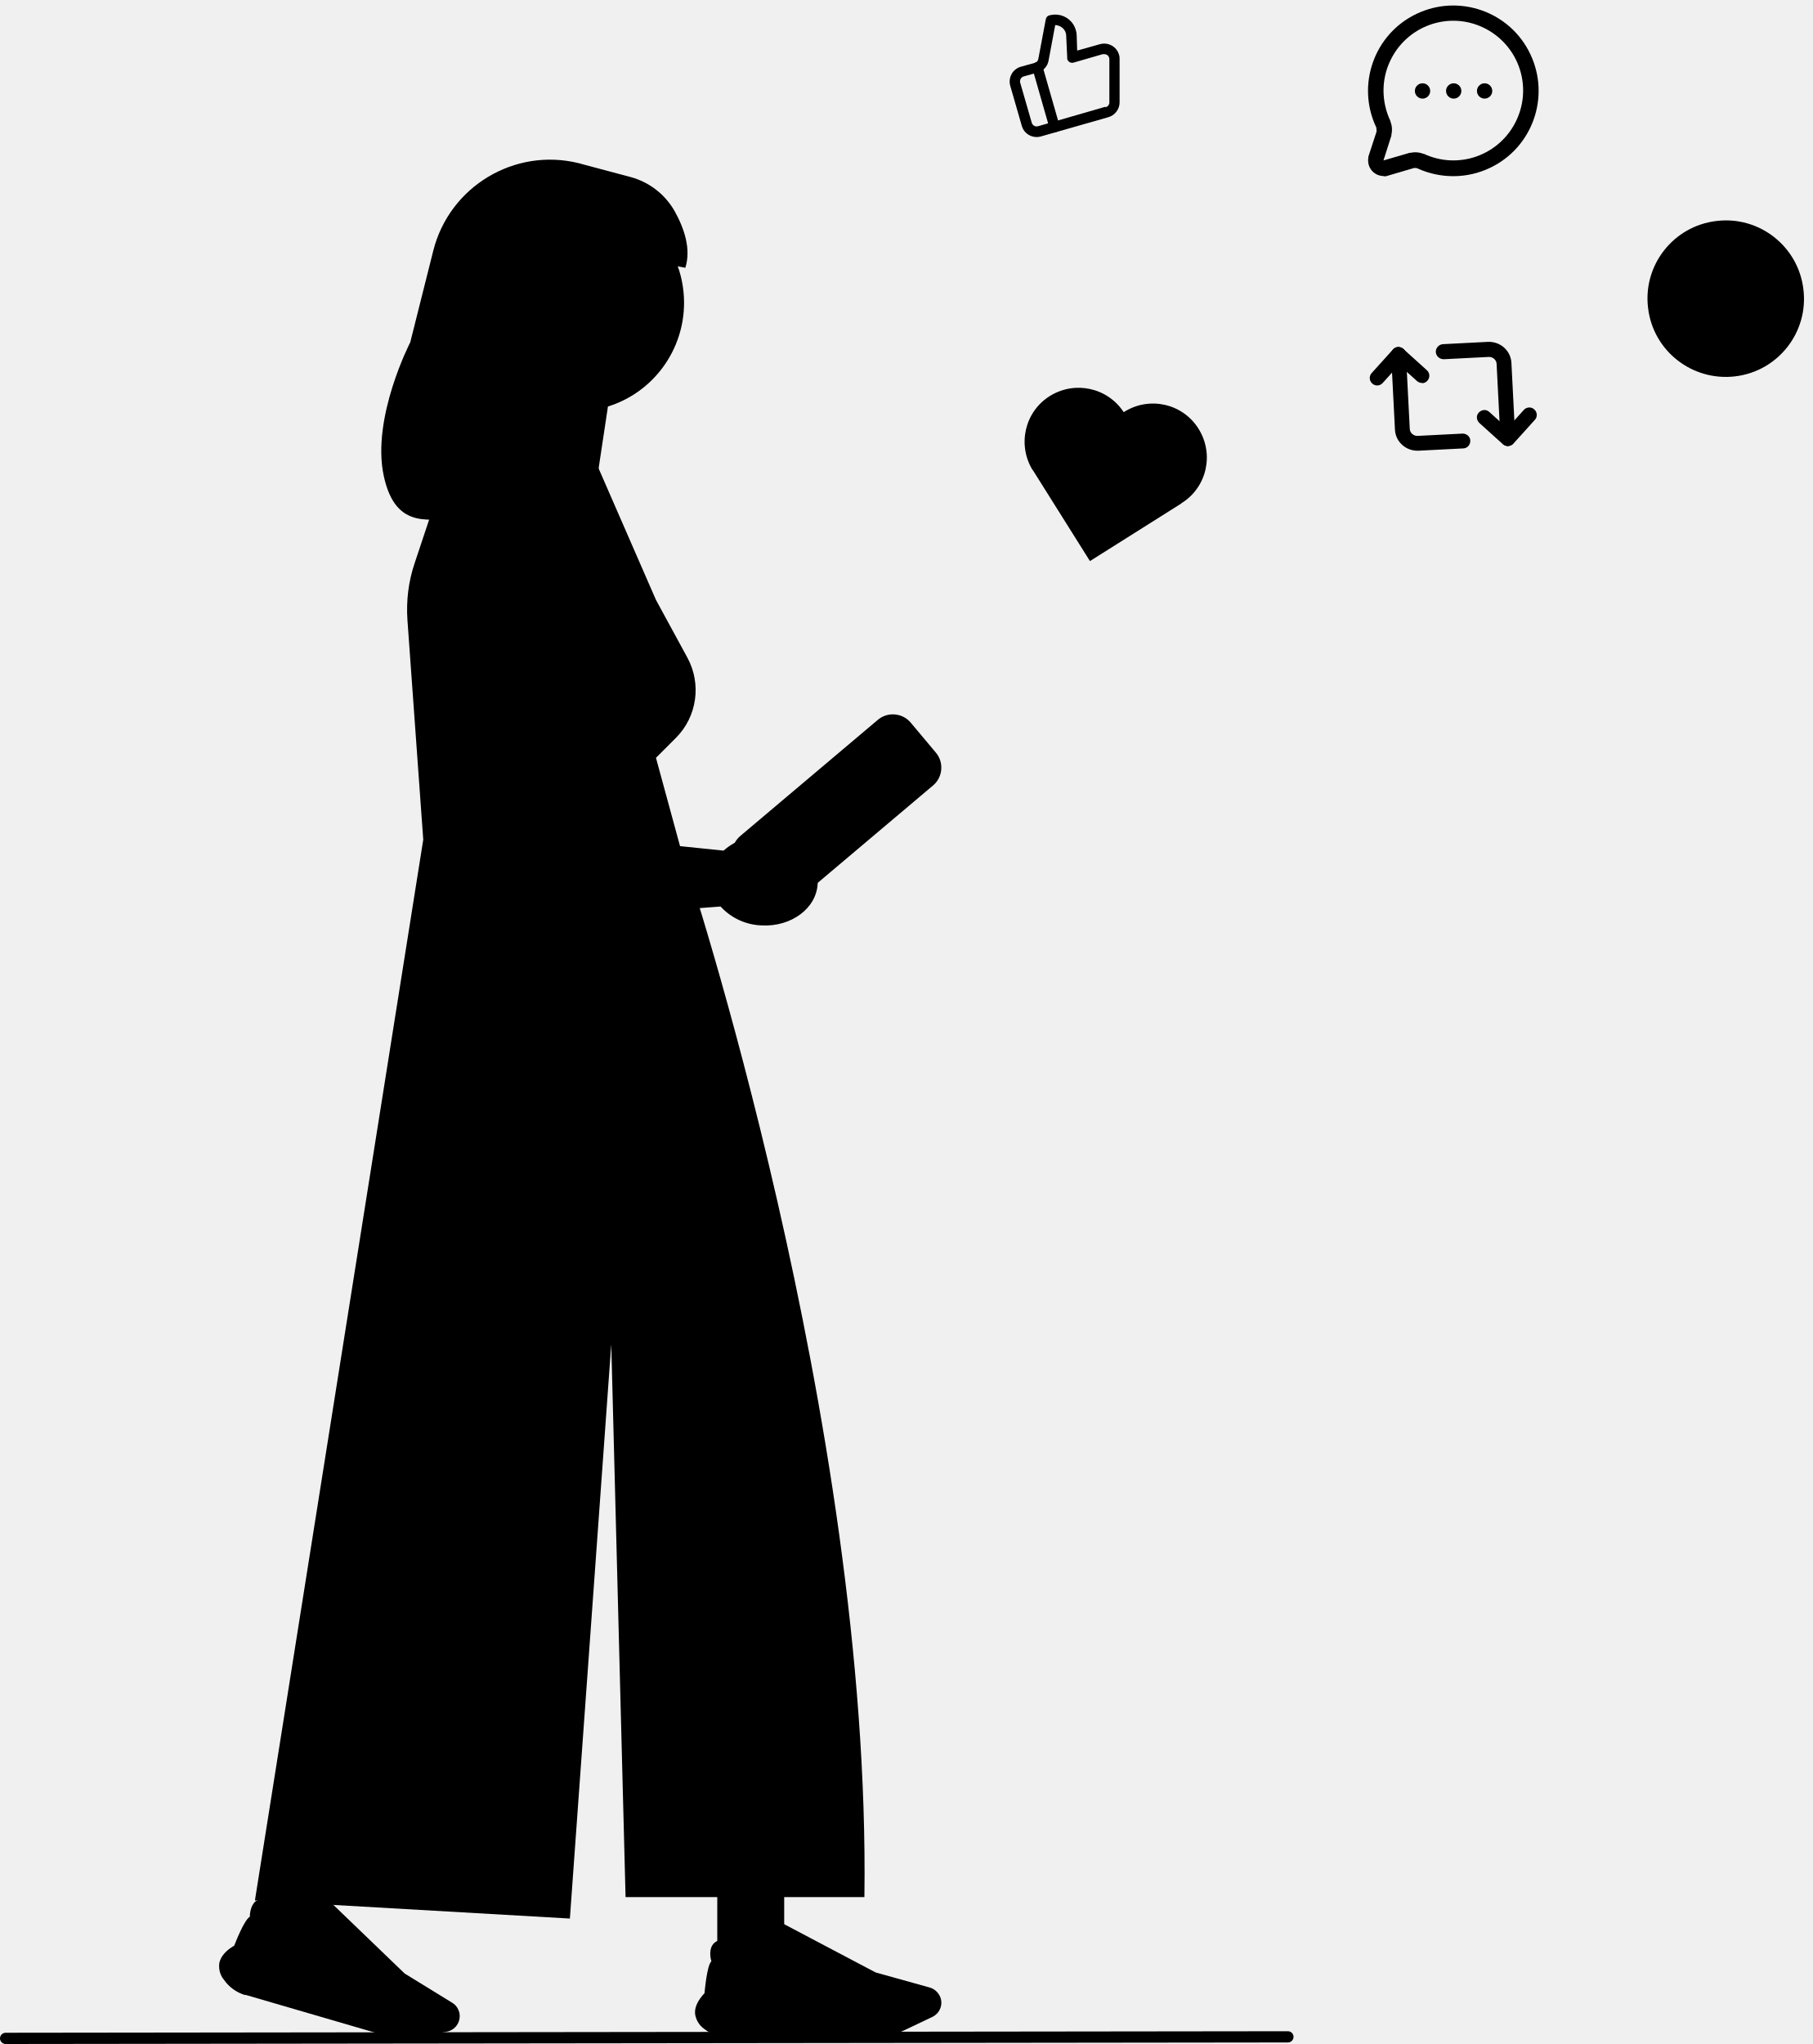
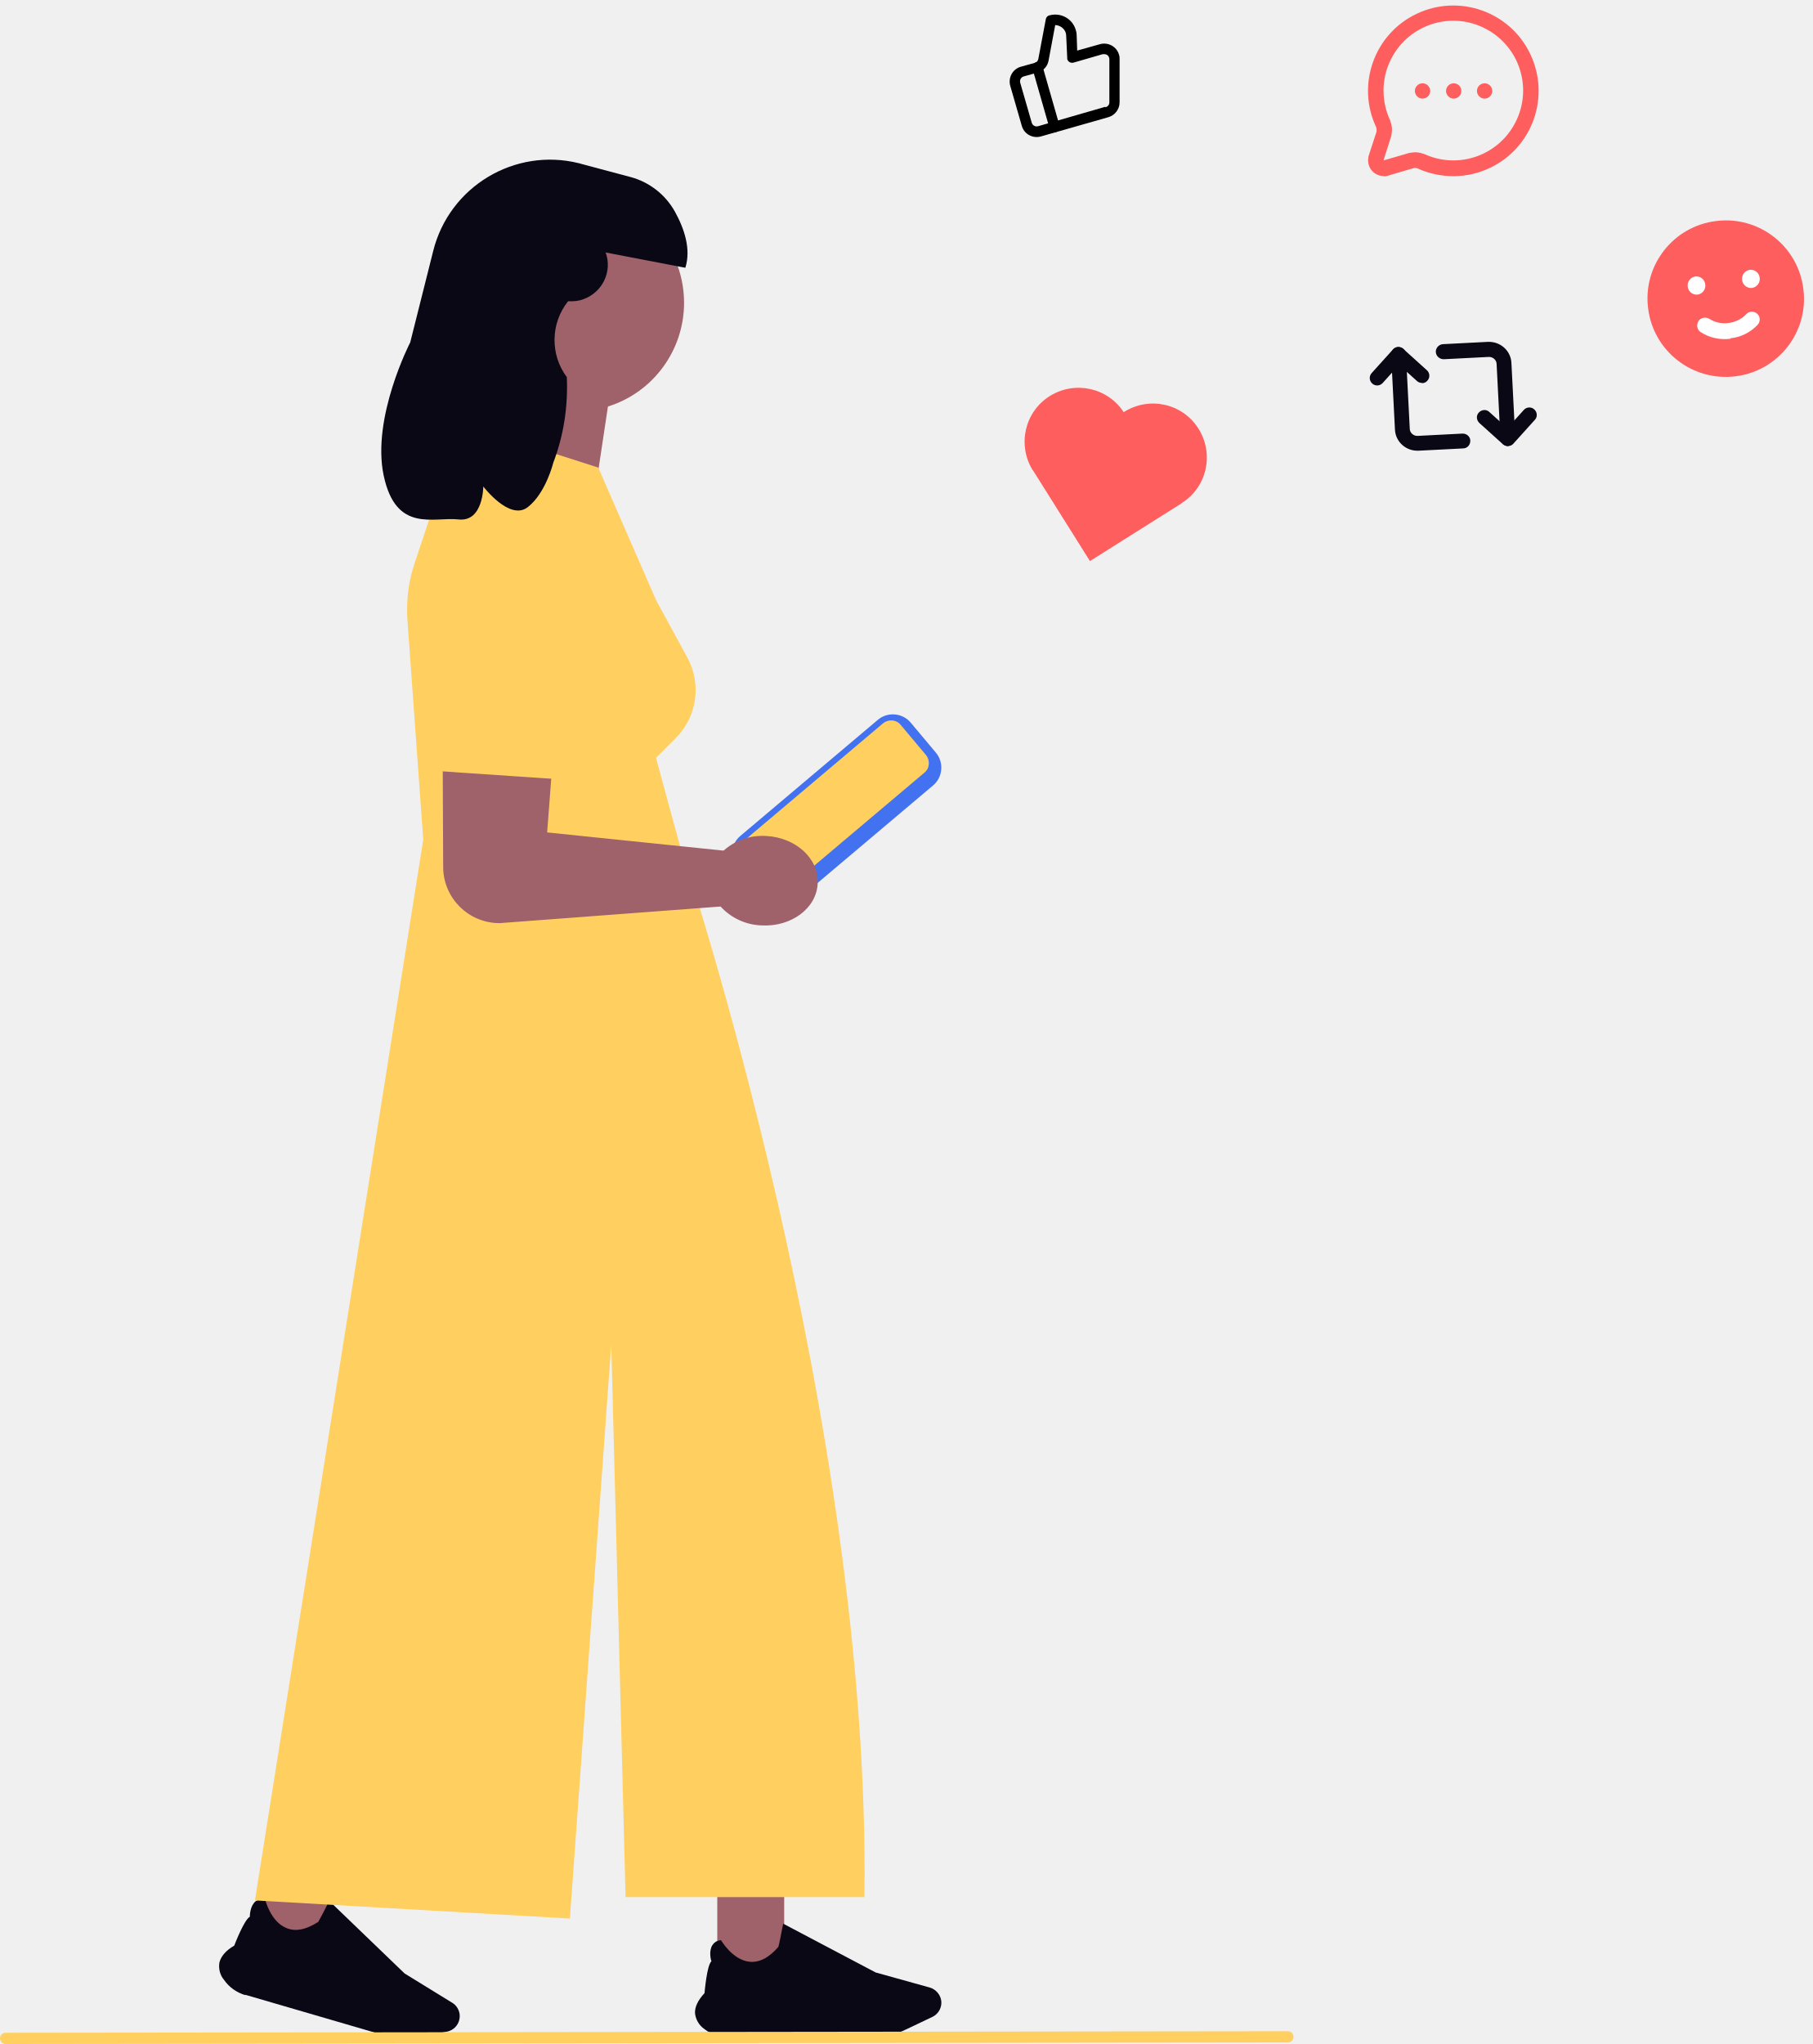
<svg xmlns="http://www.w3.org/2000/svg" id="Layer_1" version="1.1" viewBox="0 0 709.7 800">
  <defs>
-     
+     <style>
+       .st0 {
+         fill: #ffcf60;
+       }
+ 
+       .st1 {
+         fill: #fff;
+       }
+ 
+       .st2 {
+         fill: #9f616a;
+       }
+ 
+       .st3 {
+         fill: #090814;
+       }
+ 
+       .st4 {
+         fill: #4272ef;
+       }
+ 
+       .st5 {
+         fill: #ff5e5e;
+       }
+     </style>
  </defs>
  <g>
    <path class="st4" d="M311.4,352.9l53.9-45.5c3.8-3.2,4.3-9,1.1-12.8l-9.9-11.8c-3.2-3.8-9-4.3-12.8-1.1l-53.9,45.5c-3.8,3.2-4.3,9-1.1,12.8l9.9,11.8c3.2,3.8,9,4.3,12.8,1.1Z" />
    <path class="st0" d="M362.5,295.5c1.7,2.1,1.5,5.2-.6,6.9l-53.9,45.5c-2.1,1.7-5.2,1.5-6.9-.6l-9.9-11.8c-1.7-2.1-1.5-5.2.6-6.9l53.9-45.5c2.1-1.7,5.2-1.5,6.9.6l9.9,11.8Z" />
  </g>
  <rect class="st2" x="280.8" y="739.2" width="26.2" height="34.5" />
  <path class="st3" d="M285.2,797.5h55.7c4.8,0,9.5-1.1,13.8-3.2l10.3-4.9c3.1-1.5,4.4-5.2,2.9-8.2-.8-1.6-2.2-2.8-3.9-3.3l-21.2-5.9-36.2-19.1h0c-.7,3.6-1.7,8.8-1.9,9.1-3.7,4.3-7.5,6.2-11.3,5.8-6.7-.7-11.1-8.4-11.1-8.4h0c0,0,0,0,0,0-1.4,0-2.6.7-3.4,1.9-1.5,2.3-.6,5.8-.4,6.3-1.8,1.8-2.6,11.7-2.7,12.5-2.6,2.8-3.9,5.5-3.7,8,.3,2.4,1.6,4.6,3.6,6,2.8,2.2,6.2,3.4,9.8,3.4h0Z" />
  <rect class="st2" x="98.4" y="730.5" width="34.5" height="26.2" transform="translate(-630.7 647) rotate(-73.8)" />
  <path class="st3" d="M95.9,780.7l53.5,15.6c4.6,1.3,9.4,1.6,14.2.8l11.2-1.9c3.4-.6,5.6-3.7,5.1-7.1-.3-1.7-1.3-3.3-2.8-4.2l-18.7-11.5-29.5-28.4h0c-1.6,3.2-4.1,7.9-4.3,8.2-4.8,3.1-9,3.9-12.5,2.4-6.2-2.5-8.3-11.1-8.3-11.2h0c0,0,0,0,0,0-1.3-.3-2.7,0-3.8.8-2.1,1.8-2.2,5.4-2.2,6-2.2,1.2-5.8,10.5-6.1,11.3-3.3,1.9-5.2,4.2-5.8,6.6-.4,2.4.2,4.9,1.8,6.8,2,2.9,5,5,8.4,6h0Z" />
  <path class="st2" d="M182.6,118.5c0-23.5,19.1-42.6,42.6-42.6s42.6,19.1,42.6,42.6c0,18.6-12.1,35.1-29.8,40.6l-8.2,54.4-42-35c5.7-7.5,10.4-15.8,13.9-24.6-11.9-7.9-19.1-21.2-19.1-35.5h0Z" />
  <path class="st0" d="M165.7,328.7l-6.2-86.1c-.5-7.5.4-15,2.8-22.1l18.2-54.7,53.7,17.2,22.6,51.8,12.3,22.6c5.6,10.3,3.8,23.1-4.5,31.4l-7.8,7.8,10.9,40h-1.1s1.5.2,1.5.2c0,0,72.9,219.2,70.3,405.7h-93.5l-5.6-216.4-16.2,224.8-123.3-7.1,65.9-415.2h0Z" />
  <path class="st2" d="M320.1,345.7c.5-9.6-8.5-17.9-20.1-18.5-6.1-.4-12.1,1.6-16.7,5.7h-.3s-68.8-7.1-68.8-7.1l5.2-68.3c1.9-13.2-1.8-26.5-14.8-29.5h0c-13.8-3.2-27.6,5.4-30.8,19.3-.4,1.9-.7,3.9-.7,5.9l.4,86.1c0,12.2,10,22.1,22.2,22,0,0,0,0,0,0l86.4-6.5c4.1,4.5,9.9,7.2,16.1,7.4,11.6.6,21.4-6.7,21.9-16.3h0Z" />
  <path class="st0" d="M225.9,227.3l-4.1,77.9-57.6-3.9,10.2-81.1" />
  <path class="st0" d="M504.2,799.4l-502,.6c-1.2,0-2.2-1-2.2-2.2s1-2.2,2.2-2.2h0l502-.6c1.2,0,2.2,1,2.2,2.2s-1,2.2-2.2,2.2h0Z" />
  <path class="st3" d="M237.1,98.8c2.7,7.4-1.2,15.6-8.7,18.3-1.8.7-3.8.9-5.8.8h-.2c-6.9,8.6-7.1,20.9-.5,29.7h0c.5,11.4-1.2,22.8-5.3,33.5,0,0-2.9,11.9-10,17.4s-17.4-8.1-17.4-8.1c0,0,0,14-9.7,12.9s-24.5,5.5-29.3-17.2,10.4-52.1,10.4-52.1l9-35.8c6.3-25.2,31.9-40.6,57.1-34.3.2,0,.4.1.7.2l19.5,5.2c7.4,2,13.6,6.9,17.3,13.5,3.7,6.7,6.4,14.7,4.1,22l-31.3-6" />
  <g>
    <path d="M410.9,6h0c4.5-1.2,9.1,1.4,10.3,5.9.2.6.3,1.3.3,1.9l.2,6,8.9-2.5c3.2-.9,6.6.9,7.5,4.2.2.6.2,1.1.2,1.7v16.9c0,2.7-1.9,5.1-4.5,5.8l-26.3,7.5c-3.2.9-6.6-.9-7.5-4.2l-4.5-15.6c-.9-3.2.9-6.6,4.2-7.5l5.4-1.5c.7-.2,1.3-.8,1.4-1.6l2.9-15.4c.1-.8.7-1.4,1.4-1.6ZM432.8,42c.9-.3,1.5-1,1.5-1.9v-16.9c0-1.1-.8-2-2-2-.2,0-.4,0-.6,0l-11.4,3.3c-1.1.3-2.2-.3-2.5-1.4,0-.2,0-.3,0-.5l-.4-8.6c0-2.3-2-4.1-4.3-4.2l-2.6,13.9c-.4,2.3-2.1,4.1-4.3,4.7l-5.4,1.5c-1.1.3-1.7,1.4-1.4,2.5l4.5,15.6c.3,1.1,1.4,1.7,2.5,1.4l26.3-7.6Z" />
    <path d="M413.4,51.7c-1.1.3-2.2-.3-2.5-1.4h0s-6.7-23.4-6.7-23.4c-.3-1.1.3-2.2,1.4-2.5s2.2.3,2.5,1.4h0s6.7,23.4,6.7,23.4c.3,1.1-.3,2.2-1.4,2.5h0Z" />
  </g>
  <path class="st5" d="M440.1,161.2h0c0,0-.1,0-.2.1-6.3-9.6-19.1-12.4-28.9-6.3h0c-9.8,6.1-12.8,19-6.8,28.9h0l.2.2h0l22.3,35.5,35.7-22.5h0c0-.1.1-.2.2-.2h0c9.9-6.2,12.8-19.2,6.6-29.1h0c-6.2-9.9-19.2-12.8-29.1-6.6h0Z" />
  <g>
    <path class="st3" d="M556.9,149.9c-.8,0-1.5-.2-2.1-.7l-7.1-6.4-6.4,7.1c-1.1,1.2-2.9,1.3-4.1.2-1.2-1.1-1.3-2.9-.2-4.1l8.3-9.2c1.1-1.2,2.9-1.3,4.1-.2h0s9.2,8.3,9.2,8.3c1.2,1.1,1.3,2.9.2,4.1-.5.6-1.2.9-2,1h0Z" />
    <path class="st3" d="M572.9,175.5l-17.6.9c-4.9.2-9-3.5-9.2-8.3l-1.5-29.3c0-1.6,1.2-3,2.8-3,1.6,0,2.9,1.2,3,2.7l1.5,29.3c0,1.6,1.5,2.9,3.1,2.8l17.6-.9c1.6,0,3,1.2,3,2.8,0,1.6-1.1,2.9-2.7,3h0Z" />
    <path class="st3" d="M590.5,174.6c-.8,0-1.5-.2-2.1-.7l-9.2-8.3c-1.2-1.1-1.4-2.9-.3-4.1,1.1-1.2,2.9-1.4,4.1-.3,0,0,0,0,0,0l7.1,6.4,6.4-7.1c1-1.2,2.9-1.4,4.1-.3,1.2,1,1.4,2.9.3,4.1,0,0,0,0-.1.1l-8.3,9.2c-.5.6-1.2.9-2,1h0Z" />
    <path class="st3" d="M590.5,174.6c-1.6,0-3-1.2-3.1-2.8l-1.5-29.3c0-1.6-1.5-2.9-3.1-2.8l-17.6.9c-1.6,0-3-1.2-3.1-2.8s1.2-3,2.8-3.1l17.6-.9c4.9-.2,9,3.5,9.2,8.3l1.5,29.3c0,1.6-1.2,3-2.8,3.1,0,0,0,0,0,0Z" />
  </g>
  <g>
    <path class="st5" d="M541.7,68.9c-3.4,0-6.1-2.7-6.1-6.1,0-.4,0-.8.1-1.2,0-.1,0-.2,0-.3l3.2-9.8c0-.5,0-1.1-.1-1.6-7.9-16.6-.9-36.6,15.8-44.5,16.6-7.9,36.6-.9,44.5,15.8,7.9,16.6.9,36.6-15.8,44.5-9,4.3-19.4,4.3-28.4.2-.5-.2-1-.2-1.5-.1l-10.2,3h0c-.5.2-1,.2-1.6.2h0ZM554,59.6c1.1,0,2.2.2,3.2.6,0,0,.1,0,.2,0,13.7,6.4,29.9.5,36.3-13.2s.5-29.9-13.2-36.3c-13.7-6.4-29.9-.5-36.3,13.2-3.5,7.4-3.4,16,.1,23.4,0,0,0,0,0,.1h0s0,0,0,.1c.7,1.7.8,3.5.4,5.3,0,0,0,.2,0,.3l-3.1,9.7,10.3-3c0,0,.2,0,.3,0,.6-.1,1.2-.2,1.8-.2h0Z" />
    <path class="st5" d="M556.9,38.6h0c-1.7,0-3-1.4-3-3,0-1.7,1.4-3,3-3h0c1.7,0,3,1.4,3,3,0,1.7-1.4,3-3,3Z" />
    <path class="st5" d="M569.1,38.6h0c-1.7,0-3-1.4-3-3,0-1.7,1.4-3,3-3h0c1.7,0,3,1.4,3,3,0,1.7-1.4,3-3,3Z" />
    <path class="st5" d="M581.2,38.6h0c-1.7,0-3-1.4-3-3,0-1.7,1.4-3,3-3h0c1.7,0,3,1.4,3,3,0,1.7-1.4,3-3,3Z" />
  </g>
  <g>
    <path class="st5" d="M671.9,86.5c16.8-2.1,32.1,9.9,34.1,26.7,2.1,16.8-9.9,32.1-26.7,34.1s-32.1-9.9-34.1-26.7h0c-2.1-16.8,9.9-32.1,26.7-34.1Z" />
    <path class="st1" d="M664.6,115.3h0c-2,.2-3.7-1.2-3.9-3.2-.2-1.9,1.1-3.6,3-3.9h0c2-.2,3.7,1.2,3.9,3.2.2,1.9-1.1,3.6-3,3.9Z" />
    <path class="st1" d="M685.9,112.7h0c-2,.2-3.7-1.2-3.9-3.2-.2-1.9,1.1-3.6,3-3.9h0c2-.2,3.7,1.2,3.9,3.2.2,1.9-1.1,3.6-3,3.9Z" />
    <path class="st1" d="M677.4,132.6c-4.1.5-8.2-.4-11.6-2.6-1.4-.9-1.8-2.8-.9-4.3.9-1.4,2.8-1.8,4.3-.9,2.2,1.4,4.9,2,7.5,1.6,2.6-.3,5.1-1.5,6.9-3.4,1.1-1.3,3.1-1.3,4.3-.2,1.3,1.1,1.3,3.1.2,4.3,0,0,0,0,0,0-2.8,3-6.6,4.9-10.7,5.3Z" />
  </g>
</svg>
